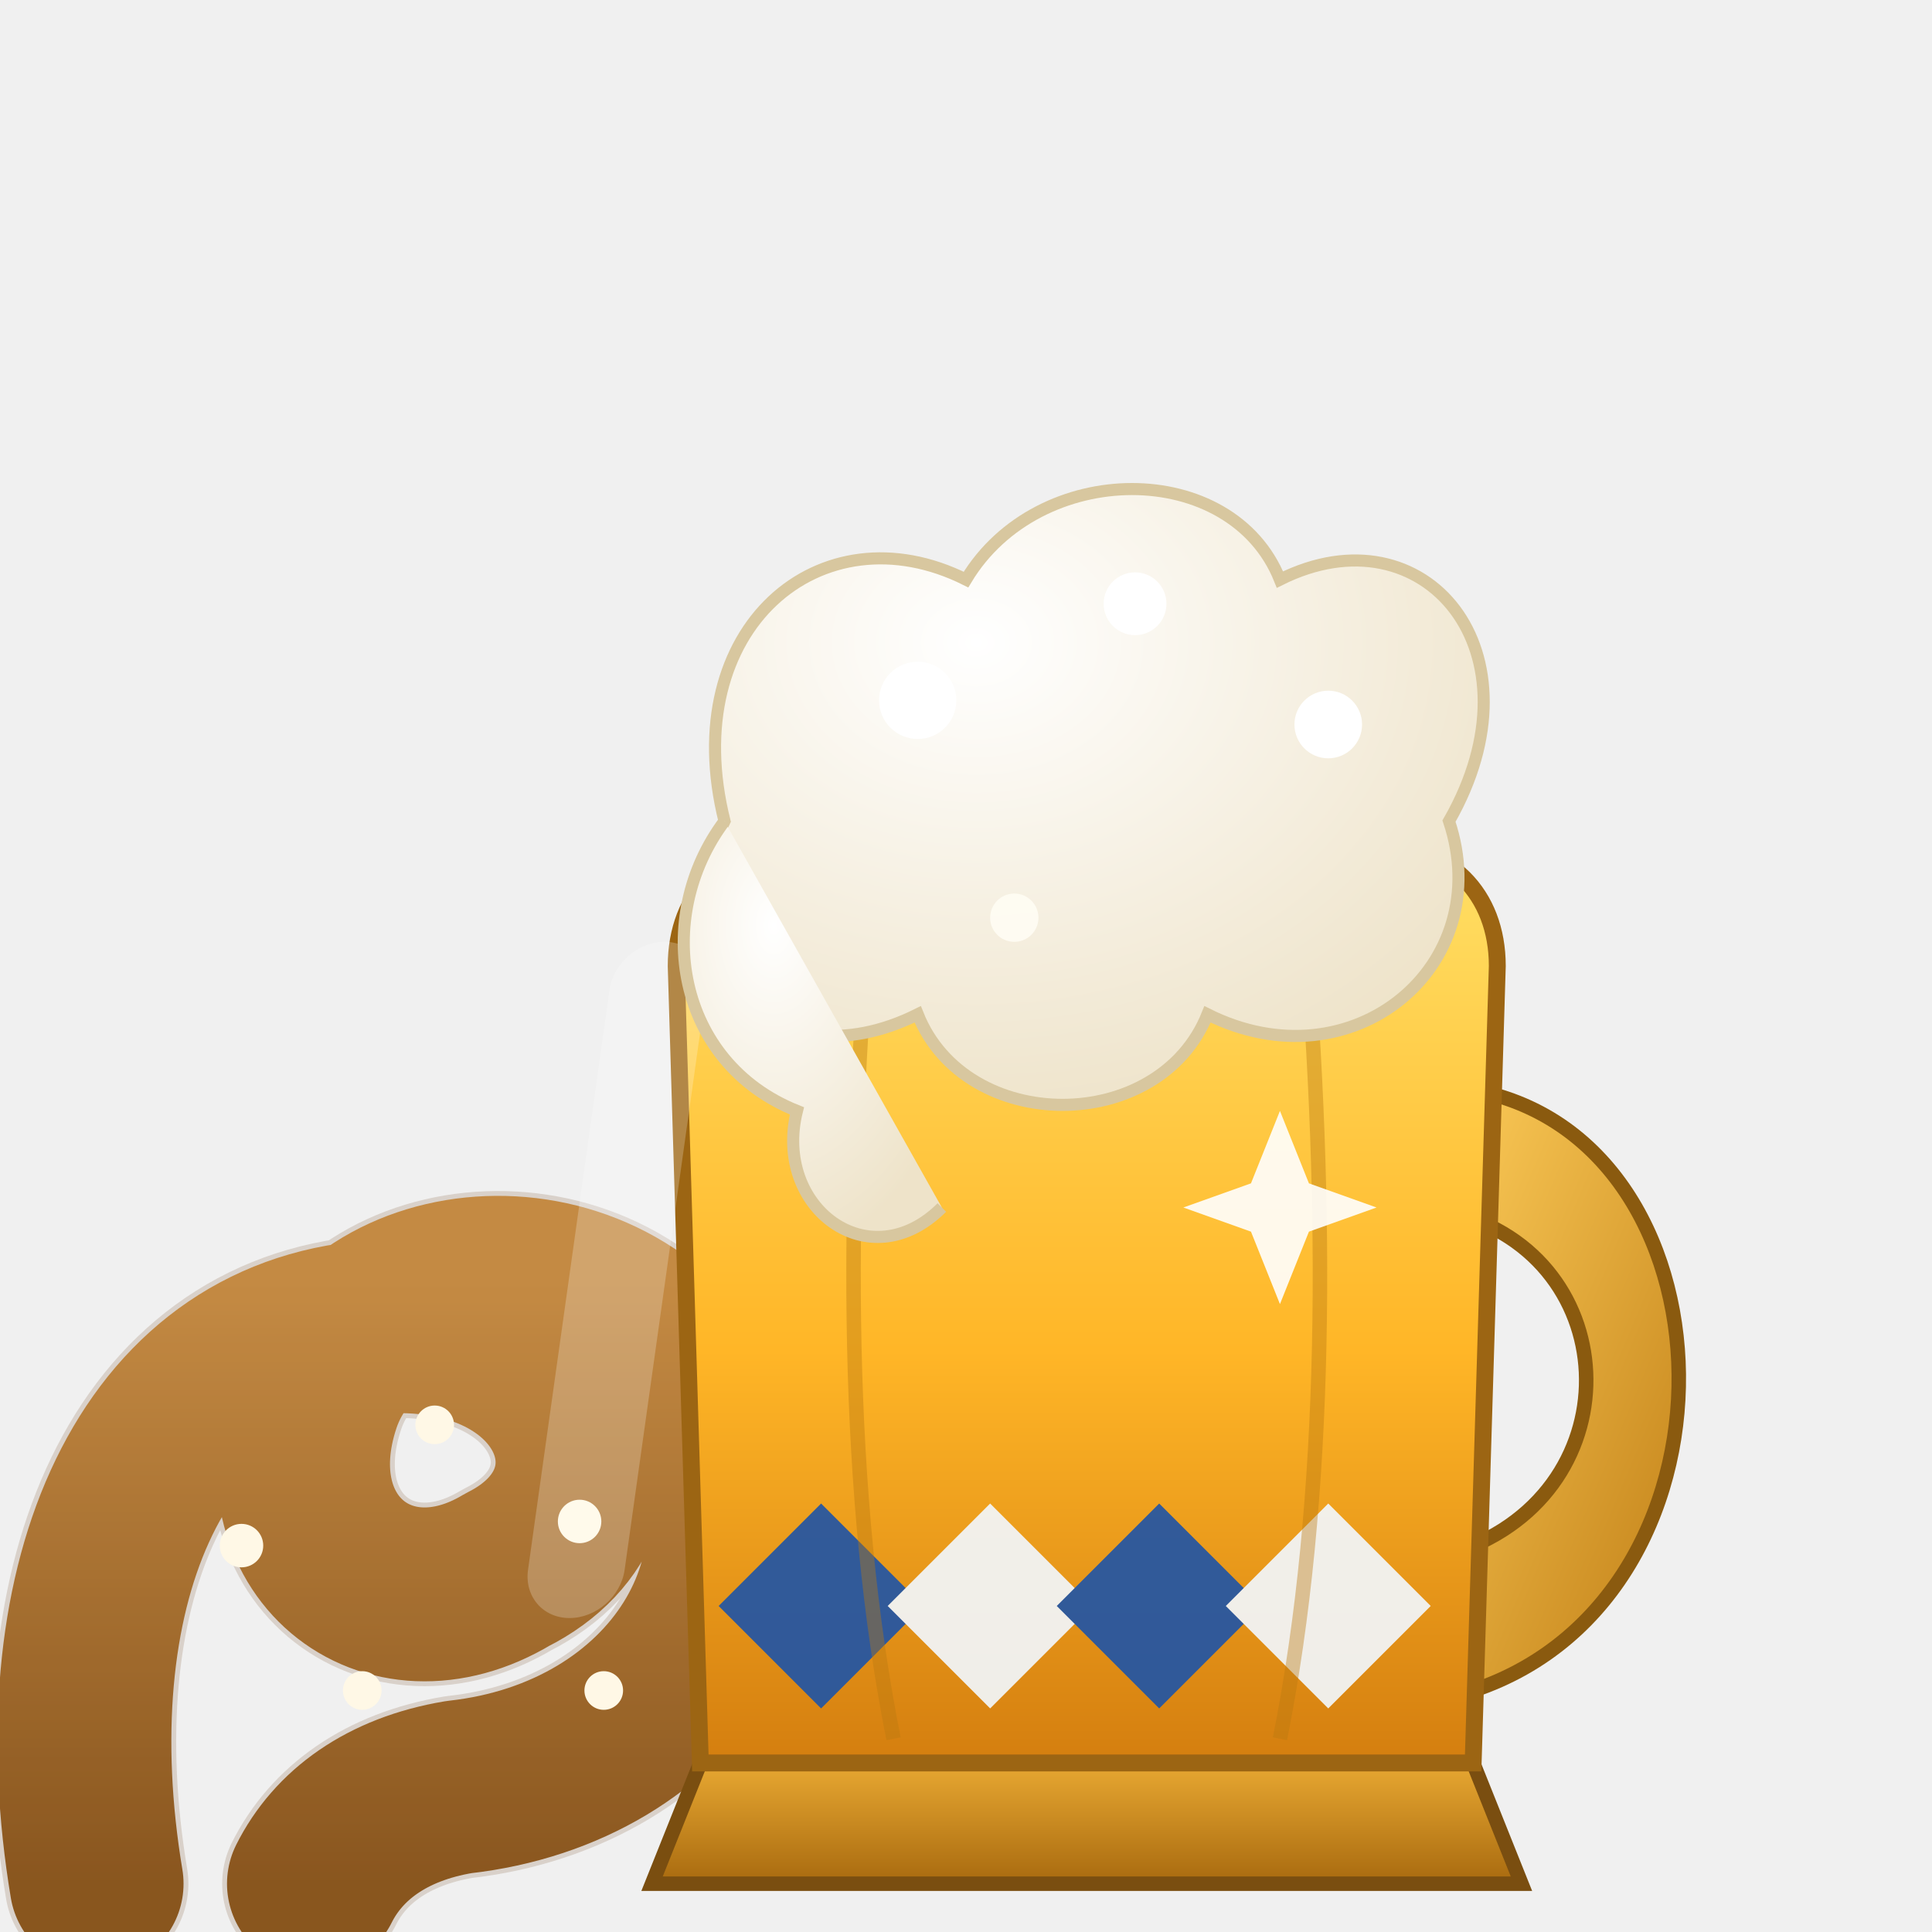
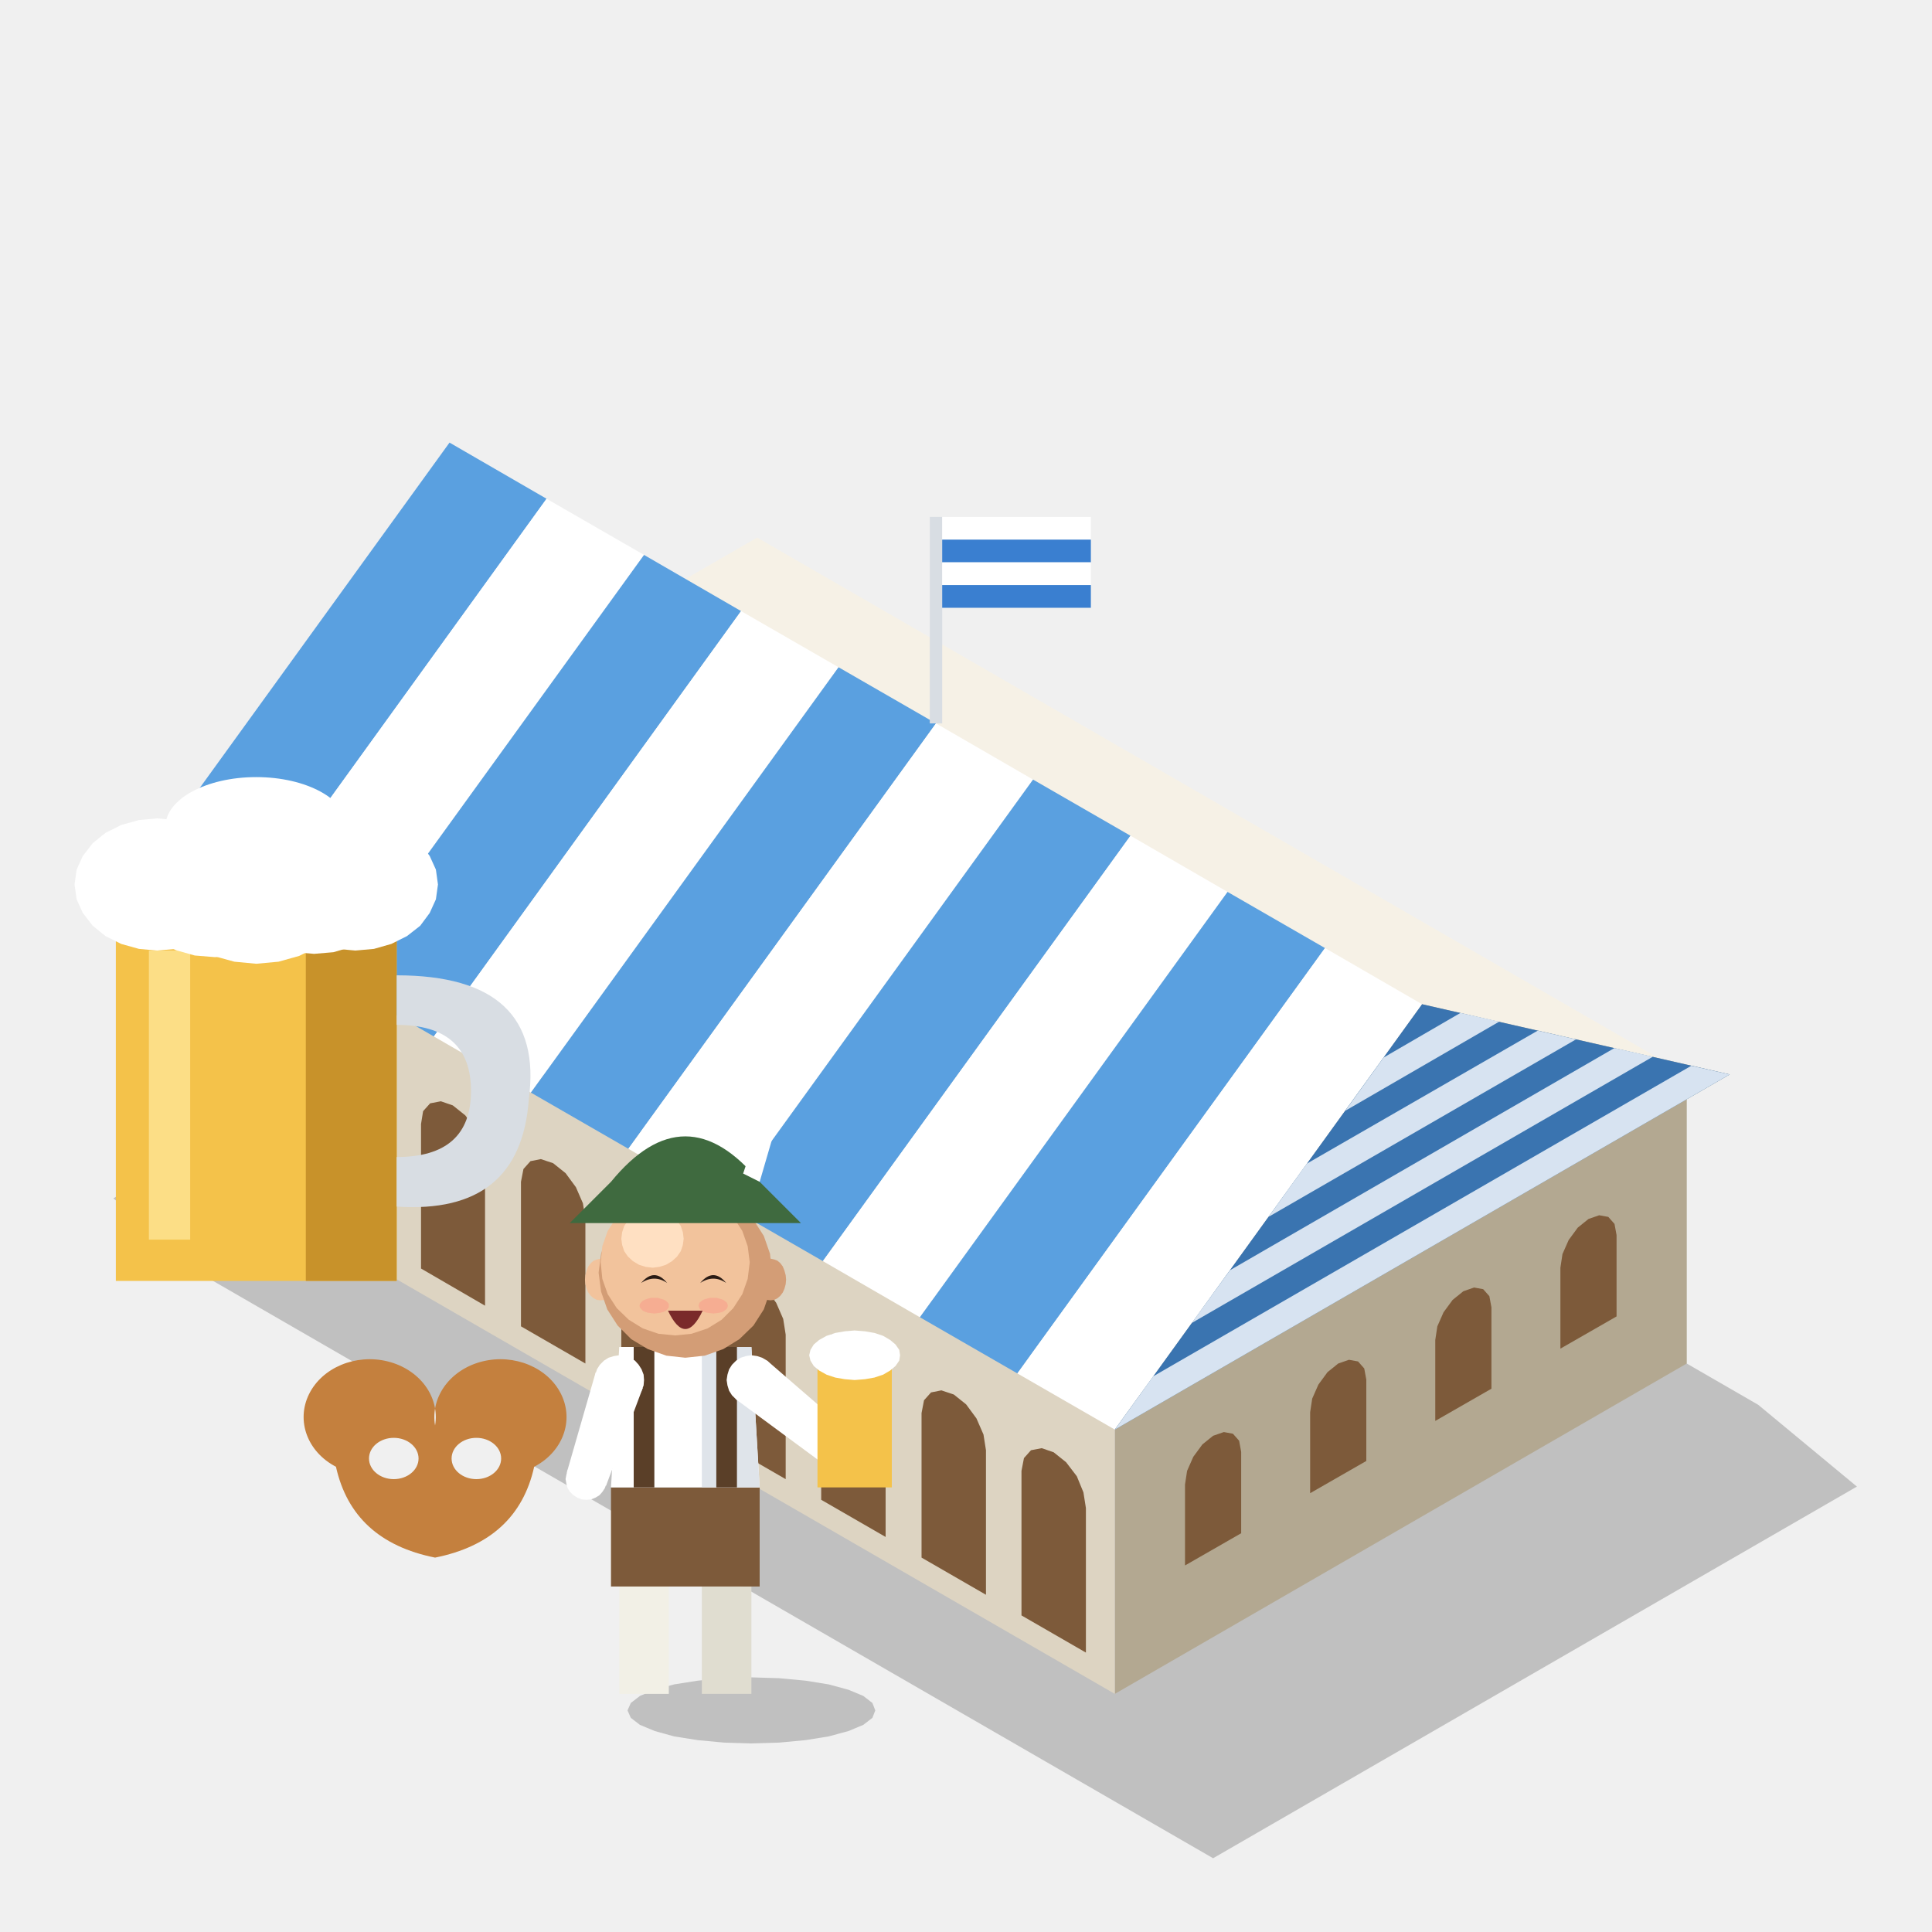
<svg xmlns="http://www.w3.org/2000/svg" viewBox="0 0 80 80">
-   <defs>
-     <linearGradient id="beer" x1="0" y1="0" x2="0" y2="1">
-       <stop offset="0%" stop-color="#ffe066" />
-       <stop offset="55%" stop-color="#ffb627" />
-       <stop offset="100%" stop-color="#d47e0f" />
-     </linearGradient>
-     <linearGradient id="foot" x1="0" y1="0" x2="0" y2="1">
-       <stop offset="0%" stop-color="#e8a832" />
-       <stop offset="100%" stop-color="#a86a0f" />
-     </linearGradient>
-     <radialGradient id="foam" cx="35%" cy="25%" r="80%">
-       <stop offset="0%" stop-color="#ffffff" />
-       <stop offset="100%" stop-color="#eee3c9" />
-     </radialGradient>
-     <linearGradient id="handle" x1="0" y1="0" x2="1" y2="1">
-       <stop offset="0%" stop-color="#ffcf5c" />
-       <stop offset="100%" stop-color="#c17f16" />
-     </linearGradient>
-     <linearGradient id="pretzel" x1="0" y1="0" x2="0" y2="1">
-       <stop offset="0%" stop-color="#d79a4c" />
-       <stop offset="100%" stop-color="#8f5a1f" />
-     </linearGradient>
-   </defs>
-   <g>
-     <path d="M4,78 C2,66 6,56 15,55 C24,54 27,62 21,65 C16,68 11,64 13,58 C15,52 25,51 29,58 C33,65 28,73 19,74 C16,74.5 14,76 13,78" fill="none" stroke="url(#pretzel)" stroke-width="7.2" stroke-linecap="round" stroke-linejoin="round" />
-     <path d="M4,78 C2,66 6,56 15,55 C24,54 27,62 21,65 C16,68 11,64 13,58 C15,52 25,51 29,58 C33,65 28,73 19,74 C16,74.5 14,76 13,78" fill="none" stroke="#6e431a" stroke-width="7.6" stroke-linecap="round" stroke-linejoin="round" opacity="0.18" />
-     <circle cx="10" cy="64" r="0.9" fill="#fff8e6" />
-     <circle cx="18" cy="59" r="0.8" fill="#fff8e6" />
-     <circle cx="24" cy="63" r="0.9" fill="#fff8e6" />
-     <circle cx="15" cy="70" r="0.8" fill="#fff8e6" />
-     <circle cx="25" cy="70" r="0.8" fill="#fff8e6" />
-   </g>
-   <path d="M60,45 C72,46 73,66 61,70 L61,64 C68,61 67,51 59,50 Z" fill="url(#handle)" stroke="#8a5a0f" stroke-width="0.6" />
-   <path d="M29,73 L61,73 L63,78 L27,78 Z" fill="url(#foot)" stroke="#7a4e10" stroke-width="0.6" />
-   <path d="M28,40 C28,37 30,35 33,35 L57,35 C60,35 62,37 62,40 L61,73 L29,73 Z" fill="url(#beer)" stroke="#9c6513" stroke-width="0.7" />
-   <g opacity="0.92">
-     <rect x="31" y="63.5" width="6" height="6" fill="#2255a4" transform="rotate(45 34 66.5)" />
-     <rect x="38" y="63.5" width="6" height="6" fill="#f2f6fb" transform="rotate(45 41 66.5)" />
-     <rect x="45" y="63.5" width="6" height="6" fill="#2255a4" transform="rotate(45 48 66.5)" />
-     <rect x="52" y="63.5" width="6" height="6" fill="#f2f6fb" transform="rotate(45 55 66.5)" />
-   </g>
-   <path d="M36,38 C35,50 35,62 37,72" fill="none" stroke="#b9780f" stroke-width="0.6" opacity="0.4" />
-   <path d="M54,38 C55,50 55,62 53,72" fill="none" stroke="#b9780f" stroke-width="0.6" opacity="0.4" />
-   <rect x="31" y="39" width="4" height="28" rx="2" fill="#ffffff" opacity="0.22" transform="skewX(-8)" />
-   <ellipse cx="45" cy="35" rx="14.5" ry="3" fill="#f3c23a" stroke="#a9711a" stroke-width="0.5" />
-   <path d="M30,34 C28,26 34,21 40,24 C43,19 51,19 53,24 C59,21 64,27 60,34 C62,40 56,45 50,42 C48,47 40,47 38,42 C32,45 27,40 30,34 Z" fill="url(#foam)" stroke="#d8c79f" stroke-width="0.5" />
-   <path d="M30,34 C27,38 28,44 33,46 C32,50 36,53 39,50" fill="url(#foam)" stroke="#d8c79f" stroke-width="0.5" />
-   <circle cx="38" cy="29" r="1.6" fill="#ffffff">
-     <animate attributeName="r" values="1.6;2.3;1.6" dur="2.6s" repeatCount="indefinite" />
-   </circle>
-   <circle cx="47" cy="25" r="1.3" fill="#ffffff">
-     <animate attributeName="r" values="1.3;2;1.3" dur="2.1s" begin="0.4s" repeatCount="indefinite" />
-   </circle>
-   <circle cx="55" cy="30" r="1.4" fill="#ffffff">
-     <animate attributeName="cy" values="30;27;30" dur="2.4s" begin="0.8s" repeatCount="indefinite" />
-   </circle>
-   <circle cx="42" cy="38" r="1" fill="#fffdf4" opacity="0.9">
-     <animate attributeName="opacity" values="0.9;0.3;0.9" dur="1.8s" repeatCount="indefinite" />
-   </circle>
-   <g opacity="0.9">
-     <path d="M53,46 L54.2,49 L57,50 L54.2,51 L53,54 L51.8,51 L49,50 L51.8,49 Z" fill="#ffffff">
-       <animate attributeName="opacity" values="0.1;1;0.1" dur="2.8s" repeatCount="indefinite" />
-     </path>
+   <g transform="translate(37.27 58.17) scale(1.71)">
+     <path d="M-19.05 -5L-3.46 -14L20.78 0L23.17 1.98L7.58 10.98L-16.67 -3.02Z" fill="#000000" opacity="0.2" />
+     <path d="M19.05 -1L5.2 7L5.2 0L19.05 -8Z" fill="#b3a891" />
+     <path d="M-17.32 -6L5.2 7L5.2 0L-17.32 -13Z" fill="#ddd4c2" />
+     <path d="M-3.46 -21L19.05 -8L5.2 0L-17.32 -13Z" fill="#f6f1e6" />
+     <path d="M-16.45 -6.1L-14.9 -5.2L-14.9 -8.7L-14.95 -9.08L-15.12 -9.47L-15.38 -9.81L-15.68 -10.05L-15.97 -10.15L-16.23 -10.1L-16.4 -9.91L-16.45 -9.6Z" fill="#7d5a3a" />
+     <path d="M-14.03 -4.7L-12.47 -3.8L-12.47 -7.3L-12.53 -7.68L-12.7 -8.07L-12.95 -8.41L-13.25 -8.65L-13.55 -8.75L-13.8 -8.7L-13.97 -8.51L-14.03 -8.2Z" fill="#7d5a3a" />
+     <path d="M-11.6 -3.3L-10.05 -2.4L-10.05 -5.9L-10.11 -6.28L-10.27 -6.67L-10.53 -7.01L-10.83 -7.25L-11.12 -7.35L-11.38 -7.3L-11.55 -7.11L-11.6 -6.8Z" fill="#7d5a3a" />
+     <path d="M-9.18 -1.9L-7.62 -1L-7.62 -4.5L-7.68 -4.88L-7.85 -5.27L-8.1 -5.61L-8.4 -5.85L-8.7 -5.95L-8.95 -5.9L-9.12 -5.71L-9.18 -5.4Z" fill="#7d5a3a" />
+     <path d="M-6.75 -0.5L-5.2 0.4L-5.2 -3.1L-5.26 -3.48L-5.42 -3.87L-5.68 -4.21L-5.98 -4.45L-6.27 -4.55L-6.53 -4.5L-6.7 -4.31L-6.75 -4Z" fill="#7d5a3a" />
+     <path d="M-4.33 0.9L-2.77 1.8L-2.77 -1.7L-2.83 -2.08L-3 -2.47L-3.25 -2.81L-3.55 -3.05L-3.85 -3.15L-4.1 -3.1L-4.27 -2.91L-4.33 -2.6Z" fill="#7d5a3a" />
+     <path d="M-1.91 2.3L-0.35 3.2L-0.35 -0.3L-0.41 -0.68L-0.57 -1.07L-0.83 -1.41L-1.13 -1.65L-1.42 -1.75L-1.68 -1.7L-1.85 -1.51L-1.91 -1.2Z" fill="#7d5a3a" />
+     <path d="M0.52 3.7L2.08 4.6L2.08 1.1L2.02 0.72L1.85 0.33L1.6 -0.01L1.3 -0.25L1 -0.35L0.75 -0.3L0.58 -0.11L0.52 0.2Z" fill="#7d5a3a" />
+     <path d="M2.94 5.1L4.5 6L4.5 2.5L4.44 2.12L4.28 1.73L4.02 1.39L3.72 1.15L3.43 1.05L3.17 1.1L3 1.29L2.94 1.6Z" fill="#7d5a3a" />
+     <path d="M17.35 -2.14L15.99 -1.36L15.99 -3.32L16.04 -3.65L16.19 -3.99L16.41 -4.29L16.67 -4.5L16.93 -4.59L17.15 -4.55L17.3 -4.38L17.35 -4.11Z" fill="#7d5a3a" />
+     <path d="M14.32 -0.39L12.96 0.39L12.96 -1.57L13.01 -1.9L13.16 -2.24L13.38 -2.54L13.64 -2.75L13.9 -2.84L14.12 -2.8L14.27 -2.63L14.32 -2.36Z" fill="#7d5a3a" />
+     <path d="M11.29 1.36L9.93 2.14L9.93 0.18L9.98 -0.15L10.13 -0.49L10.35 -0.79L10.61 -1L10.87 -1.09L11.09 -1.05L11.24 -0.88L11.29 -0.61Z" fill="#7d5a3a" />
+     <path d="M8.26 3.11L6.9 3.89L6.9 1.93L6.95 1.6L7.1 1.26L7.32 0.96L7.58 0.75L7.84 0.66L8.06 0.7L8.21 0.87L8.26 1.14Z" fill="#7d5a3a" />
+     <path d="M20.09 -8L5.2 0.6L12.64 -9.7Z" fill="#b3a891" />
+     <path d="M-18.36 -13L-16 -11.64L-8.56 -21.94L-10.91 -23.3Z" fill="#5aa0e0" />
+     <path d="M-16 -11.64L-13.65 -10.28L-6.2 -20.58L-8.56 -21.94Z" fill="#ffffff" />
+     <path d="M-13.65 -10.28L-11.29 -8.92L-3.85 -19.22L-6.2 -20.58Z" fill="#5aa0e0" />
+     <path d="M-11.29 -8.92L-8.94 -7.56L-1.49 -17.86L-3.85 -19.22Z" fill="#ffffff" />
+     <path d="M-8.94 -7.56L-6.58 -6.2L0.87 -16.5L-1.49 -17.86Z" fill="#5aa0e0" />
+     <path d="M-6.58 -6.2L-4.23 -4.84L3.22 -15.14L0.87 -16.5Z" fill="#ffffff" />
+     <path d="M-4.23 -4.84L-1.87 -3.48L5.58 -13.78L3.22 -15.14Z" fill="#5aa0e0" />
+     <path d="M-1.87 -3.48L0.48 -2.12L7.93 -12.42L5.58 -13.78Z" fill="#ffffff" />
+     <path d="M0.48 -2.12L2.84 -0.76L10.29 -11.06L7.93 -12.42Z" fill="#5aa0e0" />
+     <path d="M2.84 -0.76L5.2 0.6L12.64 -9.7L10.29 -11.06Z" fill="#ffffff" />
+     <path d="M5.2 0.6L12.64 -9.7L20.09 -8Z" fill="#3a74b0" opacity="0" />
+     <path d="M20.09 -8L5.2 0.6L12.64 -9.7Z" fill="#3a74b0" />
+     <path d="M20.09 -8L19.16 -8.21L6.13 -0.69L5.2 0.6Z" fill="#e8f0f8" opacity="0.9" />
+     <path d="M18.23 -8.43L17.3 -8.64L7.99 -3.26L7.06 -1.98Z" fill="#e8f0f8" opacity="0.9" />
+     <path d="M16.37 -8.85L15.44 -9.06L9.85 -5.84L8.92 -4.55Z" fill="#e8f0f8" opacity="0.9" />
+     <path d="M14.51 -9.28L13.57 -9.49L11.71 -8.41L10.78 -7.12Z" fill="#e8f0f8" opacity="0.9" />
+     <path d="M0.72 -16.5L1.02 -16.5L1.02 -21.5L0.72 -21.5Z" fill="#d8dde3" />
+     <g transform="translate(1.02 -21.50)">
+       <g>
+         <animateTransform attributeName="transform" type="skewY" values="0;-7;0;6;0" dur="1.8s" repeatCount="indefinite" />
+         <path d="M0 0.00L3.60 0.00L3.60 0.55L0 0.55Z" fill="#ffffff" />
+         <path d="M0 0.55L3.60 0.55L3.60 1.10L0 1.10Z" fill="#3a7fd0" />
+         <path d="M0 1.10L3.60 1.10L3.60 1.65L0 1.65Z" fill="#ffffff" />
+         <path d="M0 1.65L3.60 1.65L3.60 2.20L0 2.20Z" fill="#3a7fd0" />
+       </g>
+     </g>
+     <path d="M-18.99 -3L-12.19 -3L-12.19 -12L-18.99 -12Z" fill="#f4c24a" />
+     <path d="M-14.39 -3L-12.19 -3L-12.19 -12L-14.39 -12Z" fill="#c8922a" />
+     <path d="M-18.19 -4L-17.19 -4L-17.19 -11L-18.19 -11Z" fill="#ffe9a0" opacity="0.7" />
+     <path d="M-12.19 -10.4Q-8.59 -10.4 -8.99 -7.4Q-9.19 -4.6 -12.19 -4.8L-12.19 -6Q-10.39 -6 -10.39 -7.6Q-10.39 -9.2 -12.19 -9.2Z" fill="#d8dde3" />
+     <path d="M-15.99 -12.6L-16.04 -12.24L-16.19 -11.91L-16.42 -11.6L-16.74 -11.35L-17.12 -11.16L-17.54 -11.04L-17.99 -11L-18.43 -11.04L-18.86 -11.16L-19.24 -11.35L-19.55 -11.6L-19.79 -11.91L-19.94 -12.24L-19.99 -12.6L-19.94 -12.96L-19.79 -13.29L-19.55 -13.6L-19.24 -13.85L-18.86 -14.04L-18.43 -14.16L-17.99 -14.2L-17.54 -14.16L-17.12 -14.04L-16.74 -13.85L-16.42 -13.6L-16.19 -13.29L-16.04 -12.96Z" fill="#ffffff" />
+     <path d="M-13.19 -12.6L-13.25 -12.17L-13.43 -11.77L-13.71 -11.4L-14.09 -11.1L-14.55 -10.87L-15.05 -10.73L-15.59 -10.68L-16.12 -10.73L-16.63 -10.87L-17.08 -11.1L-17.46 -11.4L-17.75 -11.77L-17.93 -12.17L-17.99 -12.6L-17.93 -13.03L-17.75 -13.43L-17.46 -13.8L-17.08 -14.1L-16.63 -14.33L-16.12 -14.47L-15.59 -14.52L-15.05 -14.47L-14.55 -14.33L-14.09 -14.1L-13.71 -13.8L-13.43 -13.43L-13.25 -13.03Z" fill="#ffffff" />
+     <path d="M-11.19 -12.6L-11.24 -12.24L-11.39 -11.91L-11.62 -11.6L-11.94 -11.35L-12.32 -11.16L-12.74 -11.04L-13.19 -11L-13.63 -11.04L-14.06 -11.16L-14.44 -11.35L-14.75 -11.6L-14.99 -11.91L-15.14 -12.24L-15.19 -12.6L-15.14 -12.96L-14.99 -13.29L-14.75 -13.6L-14.44 -13.85L-14.06 -14.04L-13.63 -14.16L-13.19 -14.2L-12.74 -14.16L-12.32 -14.04L-11.94 -13.85L-11.62 -13.6L-11.39 -13.29L-11.24 -12.96Z" fill="#ffffff" />
+     <path d="M-14.39 -12.6L-14.44 -12.21L-14.61 -11.84L-14.87 -11.5L-15.22 -11.22L-15.63 -11.01L-16.1 -10.88L-16.59 -10.84L-17.08 -10.88L-17.54 -11.01L-17.96 -11.22L-18.31 -11.5L-18.57 -11.84L-18.73 -12.21L-18.79 -12.6L-18.73 -12.99L-18.57 -13.36L-18.31 -13.7L-17.96 -13.98L-17.54 -14.19L-17.08 -14.32L-16.59 -14.36L-16.1 -14.32L-15.63 -14.19L-15.22 -13.98L-14.87 -13.7L-14.61 -13.36L-14.44 -12.99Z" fill="#ffffff" />
+     <path d="M-12.09 -12.6L-12.14 -12.23L-12.3 -11.87L-12.55 -11.55L-12.88 -11.29L-13.28 -11.09L-13.72 -10.96L-14.19 -10.92L-14.66 -10.96L-15.1 -11.09L-15.5 -11.29L-15.83 -11.55L-16.08 -11.87L-16.24 -12.23L-16.29 -12.6L-16.24 -12.97L-16.08 -13.33L-15.83 -13.65L-15.5 -13.91L-15.1 -14.11L-14.66 -14.24L-14.19 -14.28L-13.72 -14.24L-13.28 -14.11L-12.88 -13.91L-12.55 -13.65L-12.3 -13.33L-12.14 -12.97Z" fill="#ffffff" />
+     <g>
+       <animateTransform attributeName="transform" type="translate" values="0 0;0 -.6;0 0" dur="1.6s" repeatCount="indefinite" />
+       <ellipse cx="-15.59" cy="-14.00" rx="2.2" ry="1.2" fill="#ffffff" />
+     </g>
+     <path d="M-0.6 7.4L-0.67 7.58L-0.89 7.75L-1.25 7.9L-1.73 8.03L-2.29 8.12L-2.93 8.18L-3.6 8.2L-4.26 8.18L-4.9 8.12L-5.47 8.03L-5.94 7.9L-6.3 7.75L-6.52 7.58L-6.6 7.4L-6.52 7.22L-6.3 7.05L-5.94 6.9L-5.47 6.77L-4.9 6.68L-4.26 6.62L-3.6 6.6L-2.93 6.62L-2.29 6.68L-1.73 6.77L-1.25 6.9L-0.89 7.05L-0.67 7.22Z" fill="#000000" opacity="0.2" />
+     <path d="M-6.8 7L-5.6 7L-5.6 4.4L-6.8 4.4Z" fill="#f2f0e6" />
+     <path d="M-4.8 7L-3.6 7L-3.6 4.4L-4.8 4.4Z" fill="#e0ddd0" />
+     <path d="M-7 4.4L-3.4 4.4L-3.4 2L-7 2Z" fill="#7d5a3a" />
+     <path d="M-7 2L-3.4 2L-3.6 -1.4L-6.8 -1.4Z" fill="#ffffff" />
+     <path d="M-4.8 2L-3.4 2L-3.6 -1.4L-4.8 -1.4Z" fill="#dfe4ea" />
+     <path d="M-6.45 2L-5.95 2L-5.95 -1.4L-6.45 -1.4Z" fill="#5a3f28" />
+     <path d="M-4.45 2L-3.95 2L-3.95 -1.4L-4.45 -1.4Z" fill="#5a3f28" />
+     <path d="M-6.88 -3.03L-6.89 -2.92L-6.91 -2.81L-6.96 -2.72L-7.02 -2.64L-7.09 -2.58L-7.17 -2.54L-7.25 -2.53L-7.34 -2.54L-7.42 -2.58L-7.49 -2.64L-7.55 -2.72L-7.59 -2.81L-7.62 -2.92L-7.63 -3.03L-7.62 -3.14L-7.59 -3.25L-7.55 -3.35L-7.49 -3.43L-7.42 -3.49L-7.34 -3.52L-7.25 -3.54L-7.17 -3.52L-7.09 -3.49L-7.02 -3.43L-6.96 -3.35L-6.91 -3.25L-6.89 -3.14Z" fill="#f2c39c" />
+     <path d="M-2.76 -3.03L-2.77 -2.92L-2.8 -2.81L-2.84 -2.72L-2.9 -2.64L-2.97 -2.58L-3.05 -2.54L-3.14 -2.53L-3.22 -2.54L-3.3 -2.58L-3.37 -2.64L-3.43 -2.72L-3.48 -2.81L-3.51 -2.92L-3.52 -3.03L-3.51 -3.14L-3.48 -3.25L-3.43 -3.35L-3.37 -3.43L-3.3 -3.49L-3.22 -3.52L-3.14 -3.54L-3.05 -3.52L-2.97 -3.49L-2.9 -3.43L-2.84 -3.35L-2.8 -3.25L-2.77 -3.14Z" fill="#d39d76" />
+     <path d="M-3.1 -3.2L-3.15 -2.74L-3.3 -2.31L-3.55 -1.92L-3.89 -1.59L-4.28 -1.35L-4.73 -1.19L-5.2 -1.14L-5.66 -1.19L-6.11 -1.35L-6.51 -1.59L-6.84 -1.92L-7.09 -2.31L-7.24 -2.74L-7.3 -3.2L-7.24 -3.66L-7.09 -4.09L-6.84 -4.48L-6.51 -4.81L-6.11 -5.05L-5.66 -5.21L-5.2 -5.26L-4.73 -5.21L-4.28 -5.05L-3.89 -4.81L-3.55 -4.48L-3.3 -4.09L-3.15 -3.66Z" fill="#d39d76" />
+     <path d="M-3.64 -3.45L-3.69 -3.05L-3.82 -2.68L-4.04 -2.34L-4.32 -2.06L-4.66 -1.85L-5.05 -1.72L-5.45 -1.68L-5.85 -1.72L-6.23 -1.85L-6.57 -2.06L-6.86 -2.34L-7.08 -2.68L-7.21 -3.05L-7.25 -3.45L-7.21 -3.84L-7.08 -4.21L-6.86 -4.55L-6.57 -4.83L-6.23 -5.04L-5.85 -5.17L-5.45 -5.22L-5.05 -5.17L-4.66 -5.04L-4.32 -4.83L-4.04 -4.55L-3.82 -4.21L-3.69 -3.84Z" fill="#f2c39c" />
+     <path d="M-5.24 -4.02L-5.26 -3.87L-5.31 -3.72L-5.4 -3.59L-5.52 -3.48L-5.67 -3.39L-5.83 -3.34L-5.99 -3.32L-6.16 -3.34L-6.32 -3.39L-6.47 -3.48L-6.59 -3.59L-6.68 -3.72L-6.73 -3.87L-6.75 -4.02L-6.73 -4.18L-6.68 -4.33L-6.59 -4.46L-6.47 -4.57L-6.32 -4.65L-6.16 -4.71L-5.99 -4.72L-5.83 -4.71L-5.67 -4.65L-5.52 -4.57L-5.4 -4.46L-5.31 -4.33L-5.26 -4.18Z" fill="#ffe0c2" />
+     <path d="M-6.27 -2.95Q-5.95 -3.33 -5.64 -2.95Q-5.95 -3.16 -6.27 -2.95Z" fill="#2a1b14" />
+     <path d="M-4.84 -2.95Q-4.52 -3.33 -4.21 -2.95Q-4.52 -3.16 -4.84 -2.95Z" fill="#2a1b14" />
+     <path d="M-5.6 -2.4L-5.6 -2.36L-5.63 -2.32L-5.67 -2.28L-5.73 -2.25L-5.8 -2.23L-5.87 -2.22L-5.95 -2.21L-6.03 -2.22L-6.11 -2.23L-6.17 -2.25L-6.23 -2.28L-6.27 -2.32L-6.3 -2.36L-6.31 -2.4L-6.3 -2.44L-6.27 -2.48L-6.23 -2.52L-6.17 -2.55L-6.11 -2.57L-6.03 -2.59L-5.95 -2.59L-5.87 -2.59L-5.8 -2.57L-5.73 -2.55L-5.67 -2.52L-5.63 -2.48L-5.6 -2.44Z" fill="#ff7a7a" opacity="0.3" />
+     <path d="M-4.17 -2.4L-4.18 -2.36L-4.2 -2.32L-4.25 -2.28L-4.3 -2.25L-4.37 -2.23L-4.44 -2.22L-4.52 -2.21L-4.6 -2.22L-4.68 -2.23L-4.75 -2.25L-4.8 -2.28L-4.85 -2.32L-4.87 -2.36L-4.88 -2.4L-4.87 -2.44L-4.85 -2.48L-4.8 -2.52L-4.75 -2.55L-4.68 -2.57L-4.6 -2.59L-4.52 -2.59L-4.44 -2.59L-4.37 -2.57L-4.3 -2.55L-4.25 -2.52L-4.2 -2.48L-4.18 -2.44Z" fill="#ff7a7a" opacity="0.3" />
+     <path d="M-5.62 -2.28Q-5.2 -1.39 -4.78 -2.28Z" fill="#7a2a2a" />
+     <path d="M-8 -4.4L-2.4 -4.4L-3.4 -5.4Q-5.2 -7.6 -7 -5.4Z" fill="#3f6a3f" />
+     <path d="M-3.8 -5.6L-3 -8L-2.7 -7.8L-3.4 -5.4Z" fill="#ffffff" />
+     <g>
+       <animateTransform attributeName="transform" type="rotate" values="0 -3.60 -0.60;-60 -3.60 -0.60;-60 -3.60 -0.60;0 -3.60 -0.60" keyTimes="0;.3;.7;1" dur="2.4s" begin="0s" repeatCount="indefinite" />
+       <path d="M-3.97 -0.13L-1.91 1.39L-1.28 0.61L-3.22 -1.07Z" fill="#ffffff" />
+       <path d="M-3 -0.6L-3.01 -0.47L-3.06 -0.34L-3.13 -0.23L-3.22 -0.13L-3.34 -0.06L-3.46 -0.02L-3.6 0L-3.73 -0.02L-3.86 -0.06L-3.97 -0.13L-4.07 -0.23L-4.14 -0.34L-4.18 -0.47L-4.2 -0.6L-4.18 -0.73L-4.14 -0.86L-4.07 -0.97L-3.97 -1.07L-3.86 -1.14L-3.73 -1.18L-3.6 -1.2L-3.46 -1.18L-3.34 -1.14L-3.22 -1.07L-3.13 -0.97L-3.06 -0.86L-3.01 -0.73Z" fill="#ffffff" />
+       <path d="M-1.1 1L-1.11 1.11L-1.15 1.22L-1.21 1.31L-1.28 1.39L-1.38 1.45L-1.48 1.49L-1.6 1.5L-1.71 1.49L-1.81 1.45L-1.91 1.39L-1.99 1.31L-2.05 1.22L-2.08 1.11L-2.1 1L-2.08 0.89L-2.05 0.78L-1.99 0.69L-1.91 0.61L-1.81 0.55L-1.71 0.51L-1.6 0.5L-1.48 0.51L-1.38 0.55L-1.28 0.61L-1.21 0.69L-1.15 0.78L-1.11 0.89Z" fill="#ffffff" />
+       <path d="M-2 2L-0.2 2L-0.2 -1L-2 -1Z" fill="#f4c24a" />
+       <path d="M0 -1.2L-0.02 -1.07L-0.11 -0.94L-0.24 -0.83L-0.41 -0.73L-0.62 -0.66L-0.85 -0.62L-1.1 -0.6L-1.34 -0.62L-1.57 -0.66L-1.78 -0.73L-1.96 -0.83L-2.09 -0.94L-2.17 -1.07L-2.2 -1.2L-2.17 -1.33L-2.09 -1.46L-1.96 -1.57L-1.78 -1.67L-1.57 -1.74L-1.34 -1.78L-1.1 -1.8L-0.85 -1.78L-0.62 -1.74L-0.41 -1.67L-0.24 -1.57L-0.11 -1.46L-0.02 -1.33Z" fill="#ffffff" />
+     </g>
+     <path d="M-7.37 -0.79L-8.07 1.64L-7.12 1.96L-6.23 -0.41Z" fill="#ffffff" />
+     <path d="M-6.2 -0.6L-6.21 -0.47L-6.26 -0.34L-6.33 -0.23L-6.42 -0.13L-6.54 -0.06L-6.66 -0.02L-6.8 0L-6.93 -0.02L-7.06 -0.06L-7.17 -0.13L-7.27 -0.23L-7.34 -0.34L-7.38 -0.47L-7.4 -0.6L-7.38 -0.73L-7.34 -0.86L-7.27 -0.97L-7.17 -1.07L-7.06 -1.14L-6.93 -1.18L-6.8 -1.2L-6.66 -1.18L-6.54 -1.14L-6.42 -1.07L-6.33 -0.97L-6.26 -0.86L-6.21 -0.73Z" fill="#ffffff" />
+     <path d="M-7.1 1.8L-7.11 1.91L-7.15 2.02L-7.21 2.11L-7.28 2.19L-7.38 2.25L-7.48 2.29L-7.6 2.3L-7.71 2.29L-7.81 2.25L-7.91 2.19L-7.99 2.11L-8.05 2.02L-8.08 1.91L-8.1 1.8L-8.08 1.69L-8.05 1.58L-7.99 1.49L-7.91 1.41L-7.81 1.35L-7.71 1.31L-7.6 1.3L-7.48 1.31L-7.38 1.35L-7.28 1.41L-7.21 1.49L-7.15 1.58L-7.11 1.69Z" fill="#ffffff" />
+     <path fill="#c4803e" fill-rule="evenodd" d="M-13.66 1.50a1.6 1.4 0 1 1 2.4 -1a1.6 1.4 0 1 1 2.4 1q-.4 1.8 -2.4 2.2q-2 -.4 -2.4 -2.2ZM-12.86 1.30a.6 .5 0 1 0 1.2 0a.6 .5 0 1 0 -1.2 0ZM-10.86 1.30a.6 .5 0 1 0 1.2 0a.6 .5 0 1 0 -1.2 0Z" />
  </g>
</svg>
